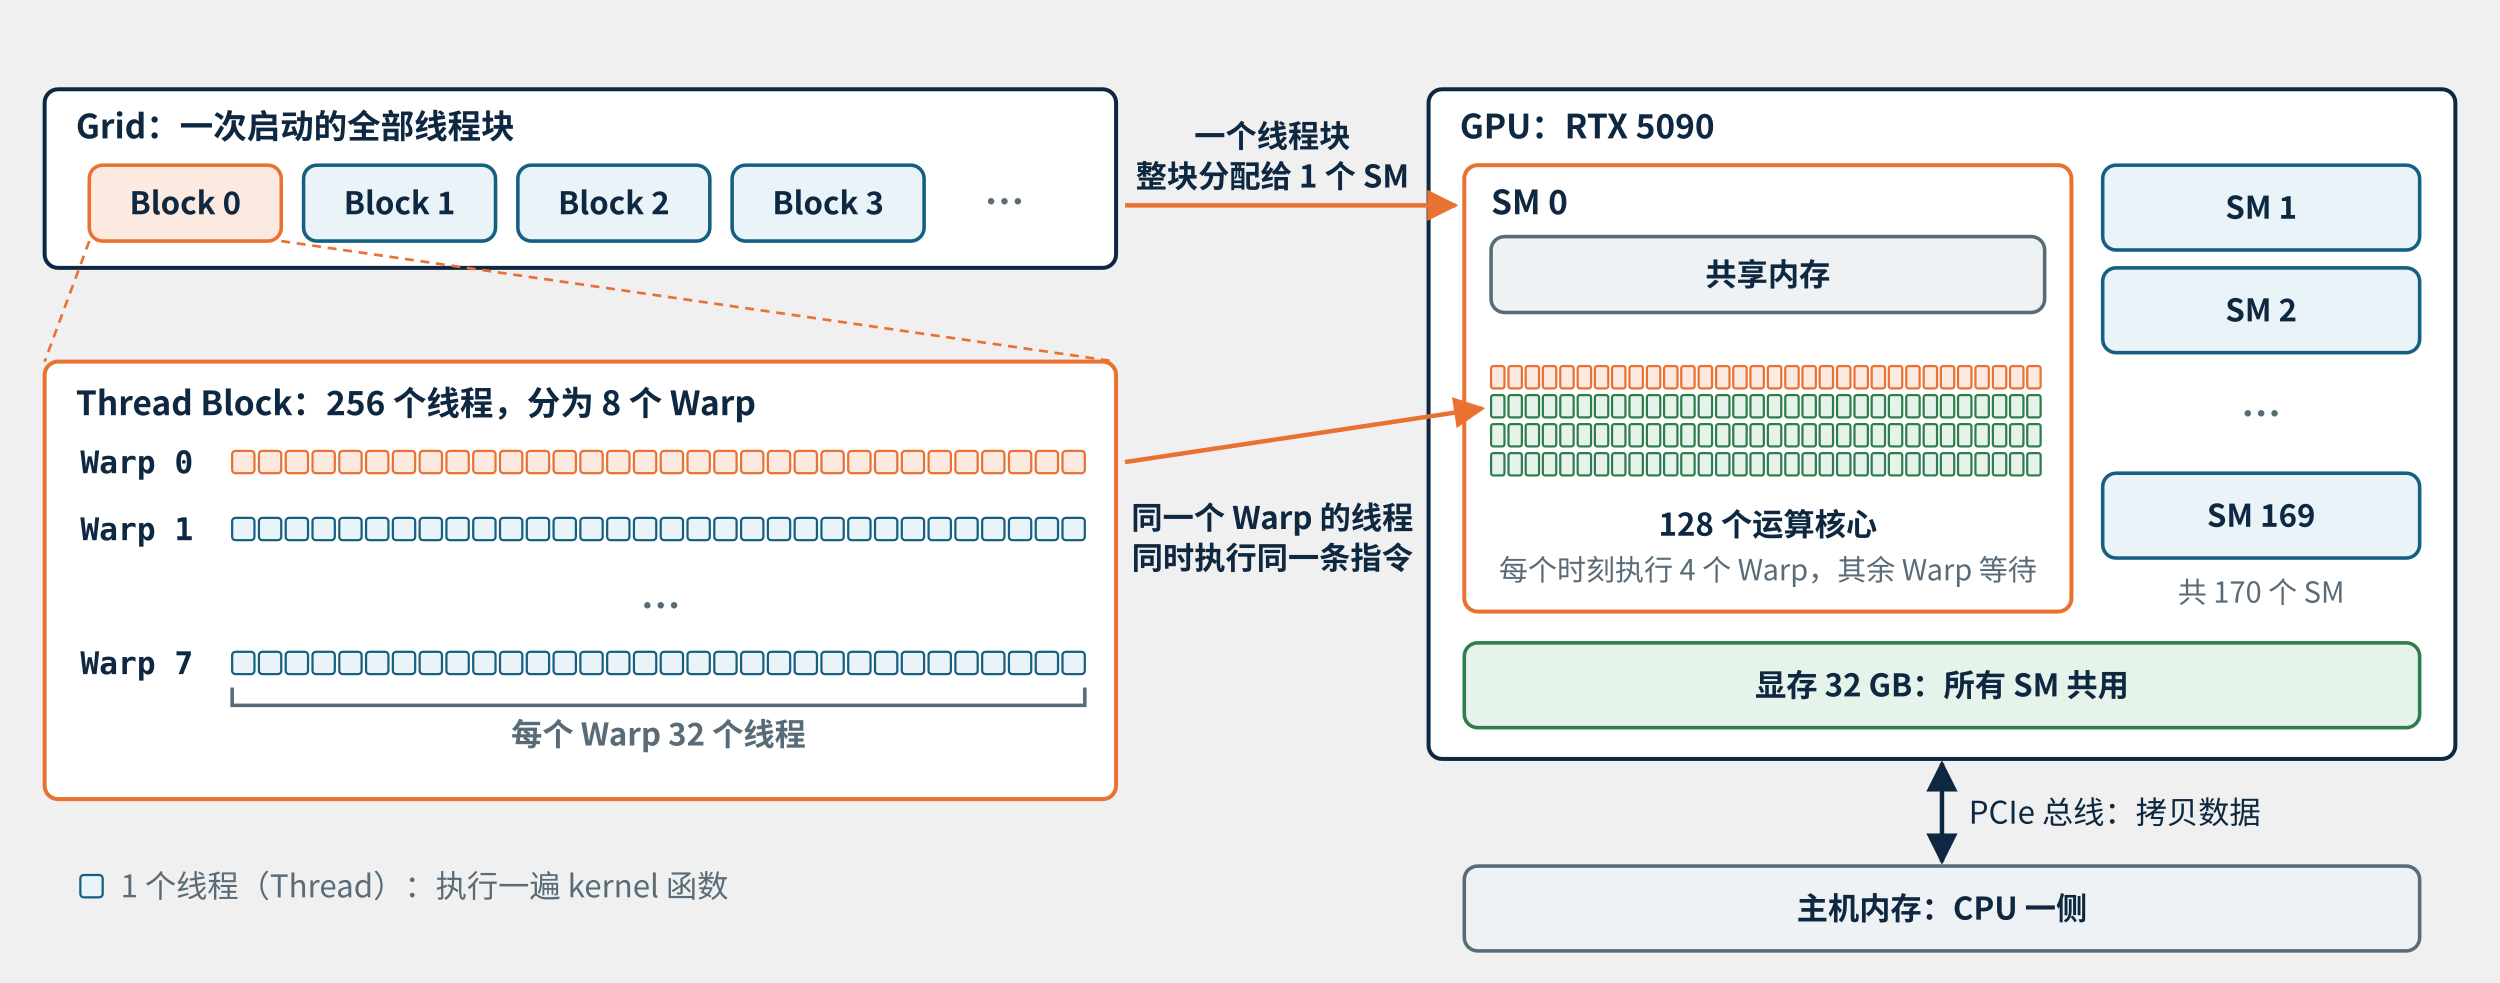
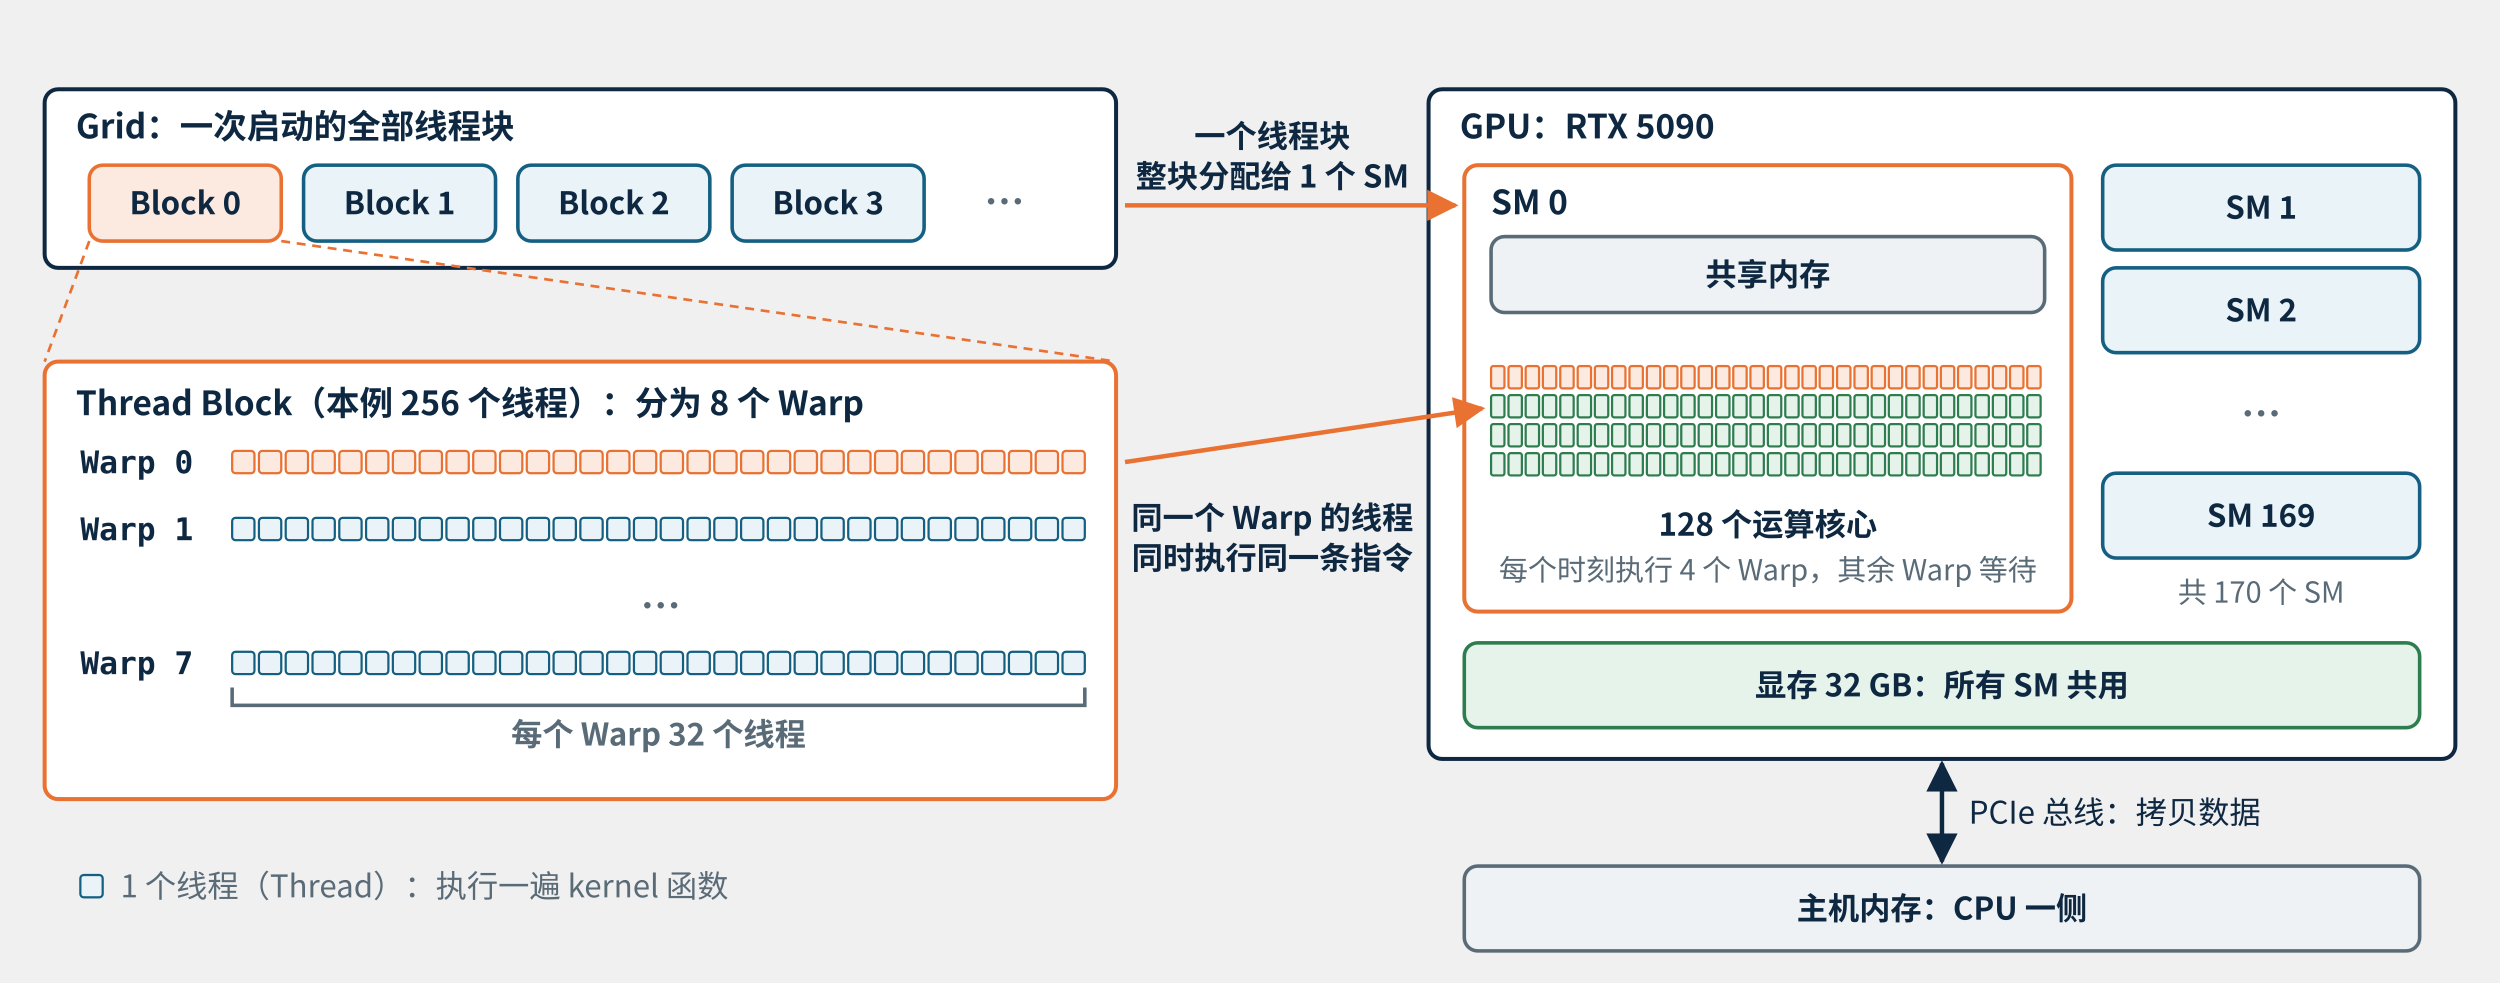
<svg xmlns="http://www.w3.org/2000/svg" viewBox="0 0 1120 440" width="1120" height="440">
  <defs>
    <marker id="ah-156082" viewBox="0 0 10 10" refX="9" refY="5" markerWidth="7" markerHeight="7" orient="auto-start-reverse">
      <path d="M0,0 L10,5 L0,10 z" fill="#156082" />
    </marker>
    <marker id="ah-e97132" viewBox="0 0 10 10" refX="9" refY="5" markerWidth="7" markerHeight="7" orient="auto-start-reverse">
      <path d="M0,0 L10,5 L0,10 z" fill="#e97132" />
    </marker>
    <marker id="ah-0e2841" viewBox="0 0 10 10" refX="9" refY="5" markerWidth="7" markerHeight="7" orient="auto-start-reverse">
      <path d="M0,0 L10,5 L0,10 z" fill="#0e2841" />
    </marker>
    <marker id="ah-2e7d4f" viewBox="0 0 10 10" refX="9" refY="5" markerWidth="7" markerHeight="7" orient="auto-start-reverse">
      <path d="M0,0 L10,5 L0,10 z" fill="#2e7d4f" />
    </marker>
    <marker id="ah-c0392b" viewBox="0 0 10 10" refX="9" refY="5" markerWidth="7" markerHeight="7" orient="auto-start-reverse">
      <path d="M0,0 L10,5 L0,10 z" fill="#c0392b" />
    </marker>
    <marker id="ah-5a6b78" viewBox="0 0 10 10" refX="9" refY="5" markerWidth="7" markerHeight="7" orient="auto-start-reverse">
      <path d="M0,0 L10,5 L0,10 z" fill="#5a6b78" />
    </marker>
    <marker id="ah-9fb5c3" viewBox="0 0 10 10" refX="9" refY="5" markerWidth="7" markerHeight="7" orient="auto-start-reverse">
      <path d="M0,0 L10,5 L0,10 z" fill="#9fb5c3" />
    </marker>
  </defs>
  <rect x="20.0" y="40.0" width="480.0" height="80.0" rx="6" fill="#ffffff" stroke="#0e2841" stroke-width="1.8" />
  <text x="34.0" y="62.0" font-family="PingFang SC, Noto Sans CJK SC, Source Han Sans SC, sans-serif" font-size="15" font-weight="bold" fill="#0e2841" text-anchor="start">Grid：一次启动的全部线程块</text>
  <rect x="40.0" y="74.0" width="86.0" height="34.0" rx="6" fill="#fce9df" stroke="#e97132" stroke-width="1.6" />
  <text x="83.0" y="96.0" font-family="PingFang SC, Noto Sans CJK SC, Source Han Sans SC, sans-serif" font-size="14" font-weight="bold" fill="#0e2841" text-anchor="middle">Block 0</text>
  <rect x="136.0" y="74.0" width="86.0" height="34.0" rx="6" fill="#eaf3f7" stroke="#156082" stroke-width="1.6" />
  <text x="179.0" y="96.0" font-family="PingFang SC, Noto Sans CJK SC, Source Han Sans SC, sans-serif" font-size="14" font-weight="bold" fill="#0e2841" text-anchor="middle">Block 1</text>
  <rect x="232.0" y="74.0" width="86.0" height="34.0" rx="6" fill="#eaf3f7" stroke="#156082" stroke-width="1.6" />
  <text x="275.0" y="96.0" font-family="PingFang SC, Noto Sans CJK SC, Source Han Sans SC, sans-serif" font-size="14" font-weight="bold" fill="#0e2841" text-anchor="middle">Block 2</text>
  <rect x="328.0" y="74.0" width="86.0" height="34.0" rx="6" fill="#eaf3f7" stroke="#156082" stroke-width="1.6" />
  <text x="371.0" y="96.0" font-family="PingFang SC, Noto Sans CJK SC, Source Han Sans SC, sans-serif" font-size="14" font-weight="bold" fill="#0e2841" text-anchor="middle">Block 3</text>
  <text x="450.0" y="97.0" font-family="PingFang SC, Noto Sans CJK SC, Source Han Sans SC, sans-serif" font-size="18" font-weight="bold" fill="#5a6b78" text-anchor="middle">…</text>
  <rect x="20.0" y="162.0" width="480.0" height="196.0" rx="6" fill="#ffffff" stroke="#e97132" stroke-width="1.8" />
-   <text x="34.0" y="186.0" font-family="PingFang SC, Noto Sans CJK SC, Source Han Sans SC, sans-serif" font-size="15" font-weight="bold" fill="#0e2841" text-anchor="start">Thread Block：256 个线程，分为 8 个 Warp</text>
+   <text x="34.0" y="186.0" font-family="PingFang SC, Noto Sans CJK SC, Source Han Sans SC, sans-serif" font-size="15" font-weight="bold" fill="#0e2841" text-anchor="start">Thread Block（本例 256 个线程）：分为 8 个 Warp</text>
  <line x1="40.0" y1="108.0" x2="20.0" y2="162.0" stroke="#e97132" stroke-width="1.2" stroke-dasharray="4 3" />
  <line x1="126.0" y1="108.0" x2="500.0" y2="162.0" stroke="#e97132" stroke-width="1.2" stroke-dasharray="4 3" />
  <text x="36.0" y="212.0" font-family="SFMono-Regular, Menlo, DejaVu Sans Mono, Consolas, monospace" font-size="14" font-weight="bold" fill="#0e2841" text-anchor="start">Warp 0</text>
  <rect x="104.0" y="202.0" width="10.0" height="10.0" rx="1.5" fill="#fce9df" stroke="#e97132" stroke-width="1" />
  <rect x="116.0" y="202.0" width="10.0" height="10.0" rx="1.5" fill="#fce9df" stroke="#e97132" stroke-width="1" />
  <rect x="128.0" y="202.0" width="10.0" height="10.0" rx="1.5" fill="#fce9df" stroke="#e97132" stroke-width="1" />
  <rect x="140.0" y="202.0" width="10.0" height="10.0" rx="1.5" fill="#fce9df" stroke="#e97132" stroke-width="1" />
  <rect x="152.0" y="202.0" width="10.0" height="10.0" rx="1.5" fill="#fce9df" stroke="#e97132" stroke-width="1" />
  <rect x="164.0" y="202.0" width="10.0" height="10.0" rx="1.5" fill="#fce9df" stroke="#e97132" stroke-width="1" />
  <rect x="176.0" y="202.0" width="10.0" height="10.0" rx="1.5" fill="#fce9df" stroke="#e97132" stroke-width="1" />
  <rect x="188.0" y="202.0" width="10.0" height="10.0" rx="1.5" fill="#fce9df" stroke="#e97132" stroke-width="1" />
  <rect x="200.0" y="202.0" width="10.0" height="10.0" rx="1.5" fill="#fce9df" stroke="#e97132" stroke-width="1" />
  <rect x="212.0" y="202.0" width="10.0" height="10.0" rx="1.5" fill="#fce9df" stroke="#e97132" stroke-width="1" />
  <rect x="224.0" y="202.0" width="10.0" height="10.0" rx="1.5" fill="#fce9df" stroke="#e97132" stroke-width="1" />
  <rect x="236.0" y="202.0" width="10.0" height="10.0" rx="1.5" fill="#fce9df" stroke="#e97132" stroke-width="1" />
  <rect x="248.0" y="202.0" width="10.0" height="10.0" rx="1.5" fill="#fce9df" stroke="#e97132" stroke-width="1" />
  <rect x="260.0" y="202.0" width="10.0" height="10.0" rx="1.5" fill="#fce9df" stroke="#e97132" stroke-width="1" />
  <rect x="272.0" y="202.0" width="10.0" height="10.0" rx="1.5" fill="#fce9df" stroke="#e97132" stroke-width="1" />
  <rect x="284.0" y="202.0" width="10.0" height="10.0" rx="1.5" fill="#fce9df" stroke="#e97132" stroke-width="1" />
  <rect x="296.0" y="202.0" width="10.0" height="10.0" rx="1.5" fill="#fce9df" stroke="#e97132" stroke-width="1" />
  <rect x="308.0" y="202.0" width="10.0" height="10.0" rx="1.5" fill="#fce9df" stroke="#e97132" stroke-width="1" />
  <rect x="320.0" y="202.0" width="10.0" height="10.0" rx="1.5" fill="#fce9df" stroke="#e97132" stroke-width="1" />
  <rect x="332.0" y="202.0" width="10.0" height="10.0" rx="1.5" fill="#fce9df" stroke="#e97132" stroke-width="1" />
  <rect x="344.0" y="202.0" width="10.0" height="10.0" rx="1.5" fill="#fce9df" stroke="#e97132" stroke-width="1" />
  <rect x="356.0" y="202.0" width="10.0" height="10.0" rx="1.5" fill="#fce9df" stroke="#e97132" stroke-width="1" />
  <rect x="368.0" y="202.0" width="10.0" height="10.0" rx="1.5" fill="#fce9df" stroke="#e97132" stroke-width="1" />
  <rect x="380.0" y="202.0" width="10.0" height="10.0" rx="1.5" fill="#fce9df" stroke="#e97132" stroke-width="1" />
  <rect x="392.0" y="202.0" width="10.0" height="10.0" rx="1.5" fill="#fce9df" stroke="#e97132" stroke-width="1" />
  <rect x="404.0" y="202.0" width="10.0" height="10.0" rx="1.5" fill="#fce9df" stroke="#e97132" stroke-width="1" />
  <rect x="416.0" y="202.0" width="10.0" height="10.0" rx="1.5" fill="#fce9df" stroke="#e97132" stroke-width="1" />
  <rect x="428.0" y="202.0" width="10.0" height="10.0" rx="1.5" fill="#fce9df" stroke="#e97132" stroke-width="1" />
  <rect x="440.0" y="202.0" width="10.0" height="10.0" rx="1.5" fill="#fce9df" stroke="#e97132" stroke-width="1" />
  <rect x="452.0" y="202.0" width="10.0" height="10.0" rx="1.5" fill="#fce9df" stroke="#e97132" stroke-width="1" />
  <rect x="464.0" y="202.0" width="10.0" height="10.0" rx="1.5" fill="#fce9df" stroke="#e97132" stroke-width="1" />
  <rect x="476.0" y="202.0" width="10.0" height="10.0" rx="1.5" fill="#fce9df" stroke="#e97132" stroke-width="1" />
  <text x="36.0" y="242.0" font-family="SFMono-Regular, Menlo, DejaVu Sans Mono, Consolas, monospace" font-size="14" font-weight="bold" fill="#0e2841" text-anchor="start">Warp 1</text>
  <rect x="104.0" y="232.0" width="10.0" height="10.0" rx="1.5" fill="#eaf3f7" stroke="#156082" stroke-width="1" />
  <rect x="116.0" y="232.0" width="10.0" height="10.0" rx="1.5" fill="#eaf3f7" stroke="#156082" stroke-width="1" />
  <rect x="128.0" y="232.0" width="10.0" height="10.0" rx="1.5" fill="#eaf3f7" stroke="#156082" stroke-width="1" />
  <rect x="140.0" y="232.0" width="10.0" height="10.0" rx="1.5" fill="#eaf3f7" stroke="#156082" stroke-width="1" />
  <rect x="152.0" y="232.0" width="10.0" height="10.0" rx="1.5" fill="#eaf3f7" stroke="#156082" stroke-width="1" />
  <rect x="164.0" y="232.0" width="10.0" height="10.0" rx="1.5" fill="#eaf3f7" stroke="#156082" stroke-width="1" />
  <rect x="176.0" y="232.0" width="10.0" height="10.0" rx="1.5" fill="#eaf3f7" stroke="#156082" stroke-width="1" />
  <rect x="188.0" y="232.0" width="10.0" height="10.0" rx="1.5" fill="#eaf3f7" stroke="#156082" stroke-width="1" />
  <rect x="200.0" y="232.0" width="10.0" height="10.0" rx="1.5" fill="#eaf3f7" stroke="#156082" stroke-width="1" />
  <rect x="212.0" y="232.0" width="10.0" height="10.0" rx="1.5" fill="#eaf3f7" stroke="#156082" stroke-width="1" />
  <rect x="224.0" y="232.0" width="10.0" height="10.0" rx="1.5" fill="#eaf3f7" stroke="#156082" stroke-width="1" />
  <rect x="236.0" y="232.0" width="10.0" height="10.0" rx="1.5" fill="#eaf3f7" stroke="#156082" stroke-width="1" />
  <rect x="248.0" y="232.0" width="10.0" height="10.0" rx="1.5" fill="#eaf3f7" stroke="#156082" stroke-width="1" />
  <rect x="260.0" y="232.0" width="10.0" height="10.0" rx="1.5" fill="#eaf3f7" stroke="#156082" stroke-width="1" />
  <rect x="272.0" y="232.0" width="10.0" height="10.0" rx="1.5" fill="#eaf3f7" stroke="#156082" stroke-width="1" />
  <rect x="284.0" y="232.0" width="10.0" height="10.0" rx="1.5" fill="#eaf3f7" stroke="#156082" stroke-width="1" />
  <rect x="296.0" y="232.0" width="10.0" height="10.0" rx="1.5" fill="#eaf3f7" stroke="#156082" stroke-width="1" />
  <rect x="308.0" y="232.0" width="10.0" height="10.0" rx="1.5" fill="#eaf3f7" stroke="#156082" stroke-width="1" />
  <rect x="320.0" y="232.0" width="10.0" height="10.0" rx="1.5" fill="#eaf3f7" stroke="#156082" stroke-width="1" />
  <rect x="332.0" y="232.0" width="10.0" height="10.0" rx="1.5" fill="#eaf3f7" stroke="#156082" stroke-width="1" />
  <rect x="344.0" y="232.0" width="10.0" height="10.0" rx="1.5" fill="#eaf3f7" stroke="#156082" stroke-width="1" />
  <rect x="356.0" y="232.0" width="10.0" height="10.0" rx="1.5" fill="#eaf3f7" stroke="#156082" stroke-width="1" />
  <rect x="368.0" y="232.0" width="10.0" height="10.0" rx="1.5" fill="#eaf3f7" stroke="#156082" stroke-width="1" />
  <rect x="380.0" y="232.0" width="10.0" height="10.0" rx="1.5" fill="#eaf3f7" stroke="#156082" stroke-width="1" />
  <rect x="392.0" y="232.0" width="10.0" height="10.0" rx="1.5" fill="#eaf3f7" stroke="#156082" stroke-width="1" />
  <rect x="404.0" y="232.0" width="10.0" height="10.0" rx="1.5" fill="#eaf3f7" stroke="#156082" stroke-width="1" />
  <rect x="416.0" y="232.0" width="10.0" height="10.0" rx="1.5" fill="#eaf3f7" stroke="#156082" stroke-width="1" />
  <rect x="428.0" y="232.0" width="10.0" height="10.0" rx="1.5" fill="#eaf3f7" stroke="#156082" stroke-width="1" />
  <rect x="440.0" y="232.0" width="10.0" height="10.0" rx="1.5" fill="#eaf3f7" stroke="#156082" stroke-width="1" />
  <rect x="452.0" y="232.0" width="10.0" height="10.0" rx="1.5" fill="#eaf3f7" stroke="#156082" stroke-width="1" />
  <rect x="464.0" y="232.0" width="10.0" height="10.0" rx="1.5" fill="#eaf3f7" stroke="#156082" stroke-width="1" />
  <rect x="476.0" y="232.0" width="10.0" height="10.0" rx="1.5" fill="#eaf3f7" stroke="#156082" stroke-width="1" />
  <text x="36.0" y="302.0" font-family="SFMono-Regular, Menlo, DejaVu Sans Mono, Consolas, monospace" font-size="14" font-weight="bold" fill="#0e2841" text-anchor="start">Warp 7</text>
  <rect x="104.0" y="292.0" width="10.0" height="10.0" rx="1.5" fill="#eaf3f7" stroke="#156082" stroke-width="1" />
  <rect x="116.0" y="292.0" width="10.0" height="10.0" rx="1.5" fill="#eaf3f7" stroke="#156082" stroke-width="1" />
  <rect x="128.0" y="292.0" width="10.0" height="10.0" rx="1.5" fill="#eaf3f7" stroke="#156082" stroke-width="1" />
  <rect x="140.0" y="292.0" width="10.0" height="10.0" rx="1.5" fill="#eaf3f7" stroke="#156082" stroke-width="1" />
  <rect x="152.0" y="292.0" width="10.0" height="10.0" rx="1.5" fill="#eaf3f7" stroke="#156082" stroke-width="1" />
  <rect x="164.0" y="292.0" width="10.0" height="10.0" rx="1.5" fill="#eaf3f7" stroke="#156082" stroke-width="1" />
  <rect x="176.0" y="292.0" width="10.0" height="10.0" rx="1.5" fill="#eaf3f7" stroke="#156082" stroke-width="1" />
  <rect x="188.0" y="292.0" width="10.0" height="10.0" rx="1.5" fill="#eaf3f7" stroke="#156082" stroke-width="1" />
  <rect x="200.0" y="292.0" width="10.0" height="10.0" rx="1.5" fill="#eaf3f7" stroke="#156082" stroke-width="1" />
  <rect x="212.0" y="292.0" width="10.0" height="10.0" rx="1.5" fill="#eaf3f7" stroke="#156082" stroke-width="1" />
  <rect x="224.0" y="292.0" width="10.0" height="10.0" rx="1.5" fill="#eaf3f7" stroke="#156082" stroke-width="1" />
  <rect x="236.0" y="292.0" width="10.0" height="10.0" rx="1.5" fill="#eaf3f7" stroke="#156082" stroke-width="1" />
  <rect x="248.0" y="292.0" width="10.0" height="10.0" rx="1.5" fill="#eaf3f7" stroke="#156082" stroke-width="1" />
  <rect x="260.0" y="292.0" width="10.0" height="10.0" rx="1.5" fill="#eaf3f7" stroke="#156082" stroke-width="1" />
  <rect x="272.0" y="292.0" width="10.0" height="10.0" rx="1.5" fill="#eaf3f7" stroke="#156082" stroke-width="1" />
  <rect x="284.0" y="292.0" width="10.0" height="10.0" rx="1.5" fill="#eaf3f7" stroke="#156082" stroke-width="1" />
  <rect x="296.0" y="292.0" width="10.0" height="10.0" rx="1.5" fill="#eaf3f7" stroke="#156082" stroke-width="1" />
  <rect x="308.0" y="292.0" width="10.0" height="10.0" rx="1.5" fill="#eaf3f7" stroke="#156082" stroke-width="1" />
  <rect x="320.0" y="292.0" width="10.0" height="10.0" rx="1.5" fill="#eaf3f7" stroke="#156082" stroke-width="1" />
  <rect x="332.0" y="292.0" width="10.0" height="10.0" rx="1.5" fill="#eaf3f7" stroke="#156082" stroke-width="1" />
  <rect x="344.0" y="292.0" width="10.0" height="10.0" rx="1.5" fill="#eaf3f7" stroke="#156082" stroke-width="1" />
  <rect x="356.0" y="292.0" width="10.0" height="10.0" rx="1.5" fill="#eaf3f7" stroke="#156082" stroke-width="1" />
  <rect x="368.0" y="292.0" width="10.0" height="10.0" rx="1.5" fill="#eaf3f7" stroke="#156082" stroke-width="1" />
  <rect x="380.0" y="292.0" width="10.0" height="10.0" rx="1.5" fill="#eaf3f7" stroke="#156082" stroke-width="1" />
  <rect x="392.0" y="292.0" width="10.0" height="10.0" rx="1.5" fill="#eaf3f7" stroke="#156082" stroke-width="1" />
  <rect x="404.0" y="292.0" width="10.0" height="10.0" rx="1.5" fill="#eaf3f7" stroke="#156082" stroke-width="1" />
  <rect x="416.0" y="292.0" width="10.0" height="10.0" rx="1.5" fill="#eaf3f7" stroke="#156082" stroke-width="1" />
  <rect x="428.0" y="292.0" width="10.0" height="10.0" rx="1.5" fill="#eaf3f7" stroke="#156082" stroke-width="1" />
  <rect x="440.0" y="292.0" width="10.0" height="10.0" rx="1.5" fill="#eaf3f7" stroke="#156082" stroke-width="1" />
  <rect x="452.0" y="292.0" width="10.0" height="10.0" rx="1.5" fill="#eaf3f7" stroke="#156082" stroke-width="1" />
  <rect x="464.0" y="292.0" width="10.0" height="10.0" rx="1.5" fill="#eaf3f7" stroke="#156082" stroke-width="1" />
  <rect x="476.0" y="292.0" width="10.0" height="10.0" rx="1.5" fill="#eaf3f7" stroke="#156082" stroke-width="1" />
  <text x="296.0" y="278.0" font-family="PingFang SC, Noto Sans CJK SC, Source Han Sans SC, sans-serif" font-size="18" font-weight="bold" fill="#5a6b78" text-anchor="middle">…</text>
  <path d="M 104.0 308.0 L 104.0 316.0 L 486.0 316.0 L 486.0 308.0" fill="none" stroke="#5a6b78" stroke-width="1.6" />
  <text x="295.0" y="334.0" font-family="PingFang SC, Noto Sans CJK SC, Source Han Sans SC, sans-serif" font-size="14" font-weight="bold" fill="#5a6b78" text-anchor="middle">每个 Warp 32 个线程</text>
  <rect x="36.0" y="392.0" width="10.0" height="10.0" rx="1.5" fill="#eaf3f7" stroke="#156082" stroke-width="1" />
  <text x="54.0" y="402.0" font-family="PingFang SC, Noto Sans CJK SC, Source Han Sans SC, sans-serif" font-size="14" font-weight="normal" fill="#5a6b78" text-anchor="start">1 个线程（Thread）：执行一遍 kernel 函数</text>
  <rect x="640.0" y="40.0" width="460.0" height="300.0" rx="6" fill="#ffffff" stroke="#0e2841" stroke-width="1.8" />
  <text x="654.0" y="62.0" font-family="PingFang SC, Noto Sans CJK SC, Source Han Sans SC, sans-serif" font-size="15" font-weight="bold" fill="#0e2841" text-anchor="start">GPU：RTX 5090</text>
  <rect x="656.0" y="74.0" width="272.0" height="200.0" rx="6" fill="#ffffff" stroke="#e97132" stroke-width="1.8" />
  <text x="668.0" y="96.0" font-family="PingFang SC, Noto Sans CJK SC, Source Han Sans SC, sans-serif" font-size="15" font-weight="bold" fill="#0e2841" text-anchor="start">SM 0</text>
  <rect x="668.0" y="106.0" width="248.0" height="34.0" rx="6" fill="#eef2f4" stroke="#5a6b78" stroke-width="1.6" />
  <text x="792.0" y="128.0" font-family="PingFang SC, Noto Sans CJK SC, Source Han Sans SC, sans-serif" font-size="14" font-weight="bold" fill="#0e2841" text-anchor="middle">共享内存</text>
  <rect x="668.0" y="164.0" width="6.0" height="10.0" rx="1" fill="#fce9df" stroke="#e97132" stroke-width="1" />
  <rect x="675.8" y="164.0" width="6.0" height="10.0" rx="1" fill="#fce9df" stroke="#e97132" stroke-width="1" />
  <rect x="683.5" y="164.0" width="6.0" height="10.0" rx="1" fill="#fce9df" stroke="#e97132" stroke-width="1" />
  <rect x="691.2" y="164.0" width="6.0" height="10.0" rx="1" fill="#fce9df" stroke="#e97132" stroke-width="1" />
  <rect x="699.0" y="164.0" width="6.0" height="10.0" rx="1" fill="#fce9df" stroke="#e97132" stroke-width="1" />
  <rect x="706.8" y="164.0" width="6.0" height="10.0" rx="1" fill="#fce9df" stroke="#e97132" stroke-width="1" />
  <rect x="714.5" y="164.0" width="6.0" height="10.0" rx="1" fill="#fce9df" stroke="#e97132" stroke-width="1" />
  <rect x="722.2" y="164.0" width="6.0" height="10.0" rx="1" fill="#fce9df" stroke="#e97132" stroke-width="1" />
  <rect x="730.0" y="164.0" width="6.0" height="10.0" rx="1" fill="#fce9df" stroke="#e97132" stroke-width="1" />
  <rect x="737.8" y="164.0" width="6.0" height="10.0" rx="1" fill="#fce9df" stroke="#e97132" stroke-width="1" />
  <rect x="745.5" y="164.0" width="6.0" height="10.0" rx="1" fill="#fce9df" stroke="#e97132" stroke-width="1" />
  <rect x="753.2" y="164.0" width="6.0" height="10.0" rx="1" fill="#fce9df" stroke="#e97132" stroke-width="1" />
  <rect x="761.0" y="164.0" width="6.0" height="10.0" rx="1" fill="#fce9df" stroke="#e97132" stroke-width="1" />
  <rect x="768.8" y="164.0" width="6.0" height="10.0" rx="1" fill="#fce9df" stroke="#e97132" stroke-width="1" />
  <rect x="776.5" y="164.0" width="6.0" height="10.0" rx="1" fill="#fce9df" stroke="#e97132" stroke-width="1" />
  <rect x="784.2" y="164.0" width="6.0" height="10.0" rx="1" fill="#fce9df" stroke="#e97132" stroke-width="1" />
  <rect x="792.0" y="164.0" width="6.0" height="10.0" rx="1" fill="#fce9df" stroke="#e97132" stroke-width="1" />
  <rect x="799.8" y="164.0" width="6.0" height="10.0" rx="1" fill="#fce9df" stroke="#e97132" stroke-width="1" />
  <rect x="807.5" y="164.0" width="6.0" height="10.0" rx="1" fill="#fce9df" stroke="#e97132" stroke-width="1" />
  <rect x="815.2" y="164.0" width="6.0" height="10.0" rx="1" fill="#fce9df" stroke="#e97132" stroke-width="1" />
  <rect x="823.0" y="164.0" width="6.0" height="10.0" rx="1" fill="#fce9df" stroke="#e97132" stroke-width="1" />
  <rect x="830.8" y="164.0" width="6.0" height="10.0" rx="1" fill="#fce9df" stroke="#e97132" stroke-width="1" />
  <rect x="838.5" y="164.0" width="6.0" height="10.0" rx="1" fill="#fce9df" stroke="#e97132" stroke-width="1" />
  <rect x="846.2" y="164.0" width="6.0" height="10.0" rx="1" fill="#fce9df" stroke="#e97132" stroke-width="1" />
  <rect x="854.0" y="164.0" width="6.0" height="10.0" rx="1" fill="#fce9df" stroke="#e97132" stroke-width="1" />
  <rect x="861.8" y="164.0" width="6.0" height="10.0" rx="1" fill="#fce9df" stroke="#e97132" stroke-width="1" />
  <rect x="869.5" y="164.0" width="6.0" height="10.0" rx="1" fill="#fce9df" stroke="#e97132" stroke-width="1" />
  <rect x="877.2" y="164.0" width="6.0" height="10.0" rx="1" fill="#fce9df" stroke="#e97132" stroke-width="1" />
  <rect x="885.0" y="164.0" width="6.0" height="10.0" rx="1" fill="#fce9df" stroke="#e97132" stroke-width="1" />
  <rect x="892.8" y="164.0" width="6.0" height="10.0" rx="1" fill="#fce9df" stroke="#e97132" stroke-width="1" />
  <rect x="900.5" y="164.0" width="6.0" height="10.0" rx="1" fill="#fce9df" stroke="#e97132" stroke-width="1" />
  <rect x="908.2" y="164.0" width="6.0" height="10.0" rx="1" fill="#fce9df" stroke="#e97132" stroke-width="1" />
  <rect x="668.0" y="177.0" width="6.0" height="10.0" rx="1" fill="#e5f3ea" stroke="#2e7d4f" stroke-width="1" />
  <rect x="675.8" y="177.0" width="6.0" height="10.0" rx="1" fill="#e5f3ea" stroke="#2e7d4f" stroke-width="1" />
  <rect x="683.5" y="177.0" width="6.0" height="10.0" rx="1" fill="#e5f3ea" stroke="#2e7d4f" stroke-width="1" />
  <rect x="691.2" y="177.0" width="6.0" height="10.0" rx="1" fill="#e5f3ea" stroke="#2e7d4f" stroke-width="1" />
  <rect x="699.0" y="177.0" width="6.0" height="10.0" rx="1" fill="#e5f3ea" stroke="#2e7d4f" stroke-width="1" />
  <rect x="706.8" y="177.0" width="6.0" height="10.0" rx="1" fill="#e5f3ea" stroke="#2e7d4f" stroke-width="1" />
  <rect x="714.5" y="177.0" width="6.0" height="10.0" rx="1" fill="#e5f3ea" stroke="#2e7d4f" stroke-width="1" />
  <rect x="722.2" y="177.0" width="6.0" height="10.0" rx="1" fill="#e5f3ea" stroke="#2e7d4f" stroke-width="1" />
  <rect x="730.0" y="177.0" width="6.0" height="10.0" rx="1" fill="#e5f3ea" stroke="#2e7d4f" stroke-width="1" />
  <rect x="737.8" y="177.0" width="6.0" height="10.0" rx="1" fill="#e5f3ea" stroke="#2e7d4f" stroke-width="1" />
  <rect x="745.5" y="177.0" width="6.0" height="10.0" rx="1" fill="#e5f3ea" stroke="#2e7d4f" stroke-width="1" />
  <rect x="753.2" y="177.0" width="6.0" height="10.0" rx="1" fill="#e5f3ea" stroke="#2e7d4f" stroke-width="1" />
  <rect x="761.0" y="177.0" width="6.0" height="10.0" rx="1" fill="#e5f3ea" stroke="#2e7d4f" stroke-width="1" />
  <rect x="768.8" y="177.0" width="6.0" height="10.0" rx="1" fill="#e5f3ea" stroke="#2e7d4f" stroke-width="1" />
  <rect x="776.5" y="177.0" width="6.0" height="10.0" rx="1" fill="#e5f3ea" stroke="#2e7d4f" stroke-width="1" />
  <rect x="784.2" y="177.0" width="6.0" height="10.0" rx="1" fill="#e5f3ea" stroke="#2e7d4f" stroke-width="1" />
  <rect x="792.0" y="177.0" width="6.0" height="10.0" rx="1" fill="#e5f3ea" stroke="#2e7d4f" stroke-width="1" />
  <rect x="799.8" y="177.0" width="6.0" height="10.0" rx="1" fill="#e5f3ea" stroke="#2e7d4f" stroke-width="1" />
  <rect x="807.5" y="177.0" width="6.0" height="10.0" rx="1" fill="#e5f3ea" stroke="#2e7d4f" stroke-width="1" />
  <rect x="815.2" y="177.0" width="6.0" height="10.0" rx="1" fill="#e5f3ea" stroke="#2e7d4f" stroke-width="1" />
  <rect x="823.0" y="177.0" width="6.0" height="10.0" rx="1" fill="#e5f3ea" stroke="#2e7d4f" stroke-width="1" />
  <rect x="830.8" y="177.0" width="6.0" height="10.0" rx="1" fill="#e5f3ea" stroke="#2e7d4f" stroke-width="1" />
  <rect x="838.5" y="177.0" width="6.0" height="10.0" rx="1" fill="#e5f3ea" stroke="#2e7d4f" stroke-width="1" />
  <rect x="846.2" y="177.0" width="6.0" height="10.0" rx="1" fill="#e5f3ea" stroke="#2e7d4f" stroke-width="1" />
  <rect x="854.0" y="177.0" width="6.0" height="10.0" rx="1" fill="#e5f3ea" stroke="#2e7d4f" stroke-width="1" />
  <rect x="861.8" y="177.0" width="6.0" height="10.0" rx="1" fill="#e5f3ea" stroke="#2e7d4f" stroke-width="1" />
  <rect x="869.5" y="177.0" width="6.0" height="10.0" rx="1" fill="#e5f3ea" stroke="#2e7d4f" stroke-width="1" />
  <rect x="877.2" y="177.0" width="6.0" height="10.0" rx="1" fill="#e5f3ea" stroke="#2e7d4f" stroke-width="1" />
  <rect x="885.0" y="177.0" width="6.0" height="10.0" rx="1" fill="#e5f3ea" stroke="#2e7d4f" stroke-width="1" />
  <rect x="892.8" y="177.0" width="6.0" height="10.0" rx="1" fill="#e5f3ea" stroke="#2e7d4f" stroke-width="1" />
  <rect x="900.5" y="177.0" width="6.0" height="10.0" rx="1" fill="#e5f3ea" stroke="#2e7d4f" stroke-width="1" />
  <rect x="908.2" y="177.0" width="6.0" height="10.0" rx="1" fill="#e5f3ea" stroke="#2e7d4f" stroke-width="1" />
  <rect x="668.0" y="190.0" width="6.0" height="10.0" rx="1" fill="#e5f3ea" stroke="#2e7d4f" stroke-width="1" />
  <rect x="675.8" y="190.0" width="6.0" height="10.0" rx="1" fill="#e5f3ea" stroke="#2e7d4f" stroke-width="1" />
  <rect x="683.5" y="190.0" width="6.0" height="10.0" rx="1" fill="#e5f3ea" stroke="#2e7d4f" stroke-width="1" />
  <rect x="691.2" y="190.0" width="6.0" height="10.0" rx="1" fill="#e5f3ea" stroke="#2e7d4f" stroke-width="1" />
  <rect x="699.0" y="190.0" width="6.0" height="10.0" rx="1" fill="#e5f3ea" stroke="#2e7d4f" stroke-width="1" />
  <rect x="706.8" y="190.0" width="6.0" height="10.0" rx="1" fill="#e5f3ea" stroke="#2e7d4f" stroke-width="1" />
  <rect x="714.5" y="190.0" width="6.0" height="10.0" rx="1" fill="#e5f3ea" stroke="#2e7d4f" stroke-width="1" />
  <rect x="722.2" y="190.0" width="6.0" height="10.0" rx="1" fill="#e5f3ea" stroke="#2e7d4f" stroke-width="1" />
  <rect x="730.0" y="190.0" width="6.0" height="10.0" rx="1" fill="#e5f3ea" stroke="#2e7d4f" stroke-width="1" />
  <rect x="737.8" y="190.0" width="6.0" height="10.0" rx="1" fill="#e5f3ea" stroke="#2e7d4f" stroke-width="1" />
  <rect x="745.5" y="190.0" width="6.0" height="10.0" rx="1" fill="#e5f3ea" stroke="#2e7d4f" stroke-width="1" />
  <rect x="753.2" y="190.0" width="6.0" height="10.0" rx="1" fill="#e5f3ea" stroke="#2e7d4f" stroke-width="1" />
  <rect x="761.0" y="190.0" width="6.0" height="10.0" rx="1" fill="#e5f3ea" stroke="#2e7d4f" stroke-width="1" />
  <rect x="768.8" y="190.0" width="6.0" height="10.0" rx="1" fill="#e5f3ea" stroke="#2e7d4f" stroke-width="1" />
  <rect x="776.5" y="190.0" width="6.0" height="10.0" rx="1" fill="#e5f3ea" stroke="#2e7d4f" stroke-width="1" />
  <rect x="784.2" y="190.0" width="6.0" height="10.0" rx="1" fill="#e5f3ea" stroke="#2e7d4f" stroke-width="1" />
  <rect x="792.0" y="190.0" width="6.0" height="10.0" rx="1" fill="#e5f3ea" stroke="#2e7d4f" stroke-width="1" />
  <rect x="799.8" y="190.0" width="6.0" height="10.0" rx="1" fill="#e5f3ea" stroke="#2e7d4f" stroke-width="1" />
  <rect x="807.5" y="190.0" width="6.0" height="10.0" rx="1" fill="#e5f3ea" stroke="#2e7d4f" stroke-width="1" />
  <rect x="815.2" y="190.0" width="6.0" height="10.0" rx="1" fill="#e5f3ea" stroke="#2e7d4f" stroke-width="1" />
  <rect x="823.0" y="190.0" width="6.0" height="10.0" rx="1" fill="#e5f3ea" stroke="#2e7d4f" stroke-width="1" />
  <rect x="830.8" y="190.0" width="6.0" height="10.0" rx="1" fill="#e5f3ea" stroke="#2e7d4f" stroke-width="1" />
  <rect x="838.5" y="190.0" width="6.0" height="10.0" rx="1" fill="#e5f3ea" stroke="#2e7d4f" stroke-width="1" />
  <rect x="846.2" y="190.0" width="6.0" height="10.0" rx="1" fill="#e5f3ea" stroke="#2e7d4f" stroke-width="1" />
  <rect x="854.0" y="190.0" width="6.0" height="10.0" rx="1" fill="#e5f3ea" stroke="#2e7d4f" stroke-width="1" />
  <rect x="861.8" y="190.0" width="6.0" height="10.0" rx="1" fill="#e5f3ea" stroke="#2e7d4f" stroke-width="1" />
  <rect x="869.5" y="190.0" width="6.0" height="10.0" rx="1" fill="#e5f3ea" stroke="#2e7d4f" stroke-width="1" />
  <rect x="877.2" y="190.0" width="6.0" height="10.0" rx="1" fill="#e5f3ea" stroke="#2e7d4f" stroke-width="1" />
  <rect x="885.0" y="190.0" width="6.0" height="10.0" rx="1" fill="#e5f3ea" stroke="#2e7d4f" stroke-width="1" />
  <rect x="892.8" y="190.0" width="6.0" height="10.0" rx="1" fill="#e5f3ea" stroke="#2e7d4f" stroke-width="1" />
  <rect x="900.5" y="190.0" width="6.0" height="10.0" rx="1" fill="#e5f3ea" stroke="#2e7d4f" stroke-width="1" />
  <rect x="908.2" y="190.0" width="6.0" height="10.0" rx="1" fill="#e5f3ea" stroke="#2e7d4f" stroke-width="1" />
  <rect x="668.0" y="203.0" width="6.0" height="10.0" rx="1" fill="#e5f3ea" stroke="#2e7d4f" stroke-width="1" />
  <rect x="675.8" y="203.0" width="6.0" height="10.0" rx="1" fill="#e5f3ea" stroke="#2e7d4f" stroke-width="1" />
  <rect x="683.5" y="203.0" width="6.0" height="10.0" rx="1" fill="#e5f3ea" stroke="#2e7d4f" stroke-width="1" />
  <rect x="691.2" y="203.0" width="6.0" height="10.0" rx="1" fill="#e5f3ea" stroke="#2e7d4f" stroke-width="1" />
  <rect x="699.0" y="203.0" width="6.0" height="10.0" rx="1" fill="#e5f3ea" stroke="#2e7d4f" stroke-width="1" />
  <rect x="706.8" y="203.0" width="6.0" height="10.0" rx="1" fill="#e5f3ea" stroke="#2e7d4f" stroke-width="1" />
  <rect x="714.5" y="203.0" width="6.0" height="10.0" rx="1" fill="#e5f3ea" stroke="#2e7d4f" stroke-width="1" />
  <rect x="722.2" y="203.0" width="6.0" height="10.0" rx="1" fill="#e5f3ea" stroke="#2e7d4f" stroke-width="1" />
  <rect x="730.0" y="203.0" width="6.0" height="10.0" rx="1" fill="#e5f3ea" stroke="#2e7d4f" stroke-width="1" />
  <rect x="737.8" y="203.0" width="6.0" height="10.0" rx="1" fill="#e5f3ea" stroke="#2e7d4f" stroke-width="1" />
  <rect x="745.5" y="203.0" width="6.0" height="10.0" rx="1" fill="#e5f3ea" stroke="#2e7d4f" stroke-width="1" />
  <rect x="753.2" y="203.0" width="6.0" height="10.0" rx="1" fill="#e5f3ea" stroke="#2e7d4f" stroke-width="1" />
  <rect x="761.0" y="203.0" width="6.0" height="10.0" rx="1" fill="#e5f3ea" stroke="#2e7d4f" stroke-width="1" />
  <rect x="768.8" y="203.0" width="6.0" height="10.0" rx="1" fill="#e5f3ea" stroke="#2e7d4f" stroke-width="1" />
  <rect x="776.5" y="203.0" width="6.0" height="10.0" rx="1" fill="#e5f3ea" stroke="#2e7d4f" stroke-width="1" />
  <rect x="784.2" y="203.0" width="6.0" height="10.0" rx="1" fill="#e5f3ea" stroke="#2e7d4f" stroke-width="1" />
  <rect x="792.0" y="203.0" width="6.0" height="10.0" rx="1" fill="#e5f3ea" stroke="#2e7d4f" stroke-width="1" />
  <rect x="799.8" y="203.0" width="6.0" height="10.0" rx="1" fill="#e5f3ea" stroke="#2e7d4f" stroke-width="1" />
  <rect x="807.5" y="203.0" width="6.0" height="10.0" rx="1" fill="#e5f3ea" stroke="#2e7d4f" stroke-width="1" />
  <rect x="815.2" y="203.0" width="6.0" height="10.0" rx="1" fill="#e5f3ea" stroke="#2e7d4f" stroke-width="1" />
  <rect x="823.0" y="203.0" width="6.0" height="10.0" rx="1" fill="#e5f3ea" stroke="#2e7d4f" stroke-width="1" />
  <rect x="830.8" y="203.0" width="6.0" height="10.0" rx="1" fill="#e5f3ea" stroke="#2e7d4f" stroke-width="1" />
  <rect x="838.5" y="203.0" width="6.0" height="10.0" rx="1" fill="#e5f3ea" stroke="#2e7d4f" stroke-width="1" />
  <rect x="846.2" y="203.0" width="6.0" height="10.0" rx="1" fill="#e5f3ea" stroke="#2e7d4f" stroke-width="1" />
  <rect x="854.0" y="203.0" width="6.0" height="10.0" rx="1" fill="#e5f3ea" stroke="#2e7d4f" stroke-width="1" />
  <rect x="861.8" y="203.0" width="6.0" height="10.0" rx="1" fill="#e5f3ea" stroke="#2e7d4f" stroke-width="1" />
  <rect x="869.5" y="203.0" width="6.0" height="10.0" rx="1" fill="#e5f3ea" stroke="#2e7d4f" stroke-width="1" />
  <rect x="877.2" y="203.0" width="6.0" height="10.0" rx="1" fill="#e5f3ea" stroke="#2e7d4f" stroke-width="1" />
  <rect x="885.0" y="203.0" width="6.0" height="10.0" rx="1" fill="#e5f3ea" stroke="#2e7d4f" stroke-width="1" />
  <rect x="892.8" y="203.0" width="6.0" height="10.0" rx="1" fill="#e5f3ea" stroke="#2e7d4f" stroke-width="1" />
  <rect x="900.5" y="203.0" width="6.0" height="10.0" rx="1" fill="#e5f3ea" stroke="#2e7d4f" stroke-width="1" />
  <rect x="908.2" y="203.0" width="6.0" height="10.0" rx="1" fill="#e5f3ea" stroke="#2e7d4f" stroke-width="1" />
  <text x="792.0" y="240.0" font-family="PingFang SC, Noto Sans CJK SC, Source Han Sans SC, sans-serif" font-size="14" font-weight="bold" fill="#0e2841" text-anchor="middle">128 个运算核心</text>
  <text x="792.0" y="260.0" font-family="PingFang SC, Noto Sans CJK SC, Source Han Sans SC, sans-serif" font-size="13" font-weight="normal" fill="#5a6b78" text-anchor="middle">每个时刻执行 4 个 Warp，其余 Warp 等待</text>
  <rect x="942.0" y="74.0" width="142.0" height="38.0" rx="6" fill="#eaf3f7" stroke="#156082" stroke-width="1.6" />
  <text x="1013.0" y="98.0" font-family="PingFang SC, Noto Sans CJK SC, Source Han Sans SC, sans-serif" font-size="14" font-weight="bold" fill="#0e2841" text-anchor="middle">SM 1</text>
  <rect x="942.0" y="120.0" width="142.0" height="38.0" rx="6" fill="#eaf3f7" stroke="#156082" stroke-width="1.6" />
  <text x="1013.0" y="144.0" font-family="PingFang SC, Noto Sans CJK SC, Source Han Sans SC, sans-serif" font-size="14" font-weight="bold" fill="#0e2841" text-anchor="middle">SM 2</text>
  <rect x="942.0" y="212.0" width="142.0" height="38.0" rx="6" fill="#eaf3f7" stroke="#156082" stroke-width="1.6" />
  <text x="1013.0" y="236.0" font-family="PingFang SC, Noto Sans CJK SC, Source Han Sans SC, sans-serif" font-size="14" font-weight="bold" fill="#0e2841" text-anchor="middle">SM 169</text>
  <text x="1013.0" y="192.0" font-family="PingFang SC, Noto Sans CJK SC, Source Han Sans SC, sans-serif" font-size="18" font-weight="bold" fill="#5a6b78" text-anchor="middle">…</text>
  <text x="1013.0" y="270.0" font-family="PingFang SC, Noto Sans CJK SC, Source Han Sans SC, sans-serif" font-size="13" font-weight="normal" fill="#5a6b78" text-anchor="middle">共 170 个 SM</text>
  <rect x="656.0" y="288.0" width="428.0" height="38.0" rx="6" fill="#e5f3ea" stroke="#2e7d4f" stroke-width="1.6" />
  <text x="870.0" y="312.0" font-family="PingFang SC, Noto Sans CJK SC, Source Han Sans SC, sans-serif" font-size="14" font-weight="bold" fill="#0e2841" text-anchor="middle">显存 32 GB：所有 SM 共用</text>
  <rect x="656.0" y="388.0" width="428.0" height="38.0" rx="6" fill="#eef2f4" stroke="#5a6b78" stroke-width="1.6" />
  <text x="870.0" y="412.0" font-family="PingFang SC, Noto Sans CJK SC, Source Han Sans SC, sans-serif" font-size="14" font-weight="bold" fill="#0e2841" text-anchor="middle">主机内存：CPU 一侧</text>
  <line x1="870.0" y1="342.0" x2="870.0" y2="386.0" stroke="#0e2841" stroke-width="2" marker-start="url(#ah-0e2841)" marker-end="url(#ah-0e2841)" />
  <text x="882.0" y="369.0" font-family="PingFang SC, Noto Sans CJK SC, Source Han Sans SC, sans-serif" font-size="14" font-weight="normal" fill="#0e2841" text-anchor="start">PCIe 总线：拷贝数据</text>
  <line x1="504.0" y1="92.0" x2="652.0" y2="92.0" stroke="#e97132" stroke-width="2" marker-end="url(#ah-e97132)" />
  <text x="570.0" y="66.0" font-family="PingFang SC, Noto Sans CJK SC, Source Han Sans SC, sans-serif" font-size="14" font-weight="bold" fill="#0e2841" text-anchor="middle">一个线程块</text>
  <text x="570.0" y="84.0" font-family="PingFang SC, Noto Sans CJK SC, Source Han Sans SC, sans-serif" font-size="14" font-weight="bold" fill="#0e2841" text-anchor="middle">整块分配给 1 个 SM</text>
  <line x1="504.0" y1="207.0" x2="664.0" y2="183.0" stroke="#e97132" stroke-width="2" marker-end="url(#ah-e97132)" />
  <text x="570.0" y="237.0" font-family="PingFang SC, Noto Sans CJK SC, Source Han Sans SC, sans-serif" font-size="14" font-weight="bold" fill="#0e2841" text-anchor="middle">同一个 Warp 的线程</text>
  <text x="570.0" y="255.0" font-family="PingFang SC, Noto Sans CJK SC, Source Han Sans SC, sans-serif" font-size="14" font-weight="bold" fill="#0e2841" text-anchor="middle">同时执行同一条指令</text>
</svg>
